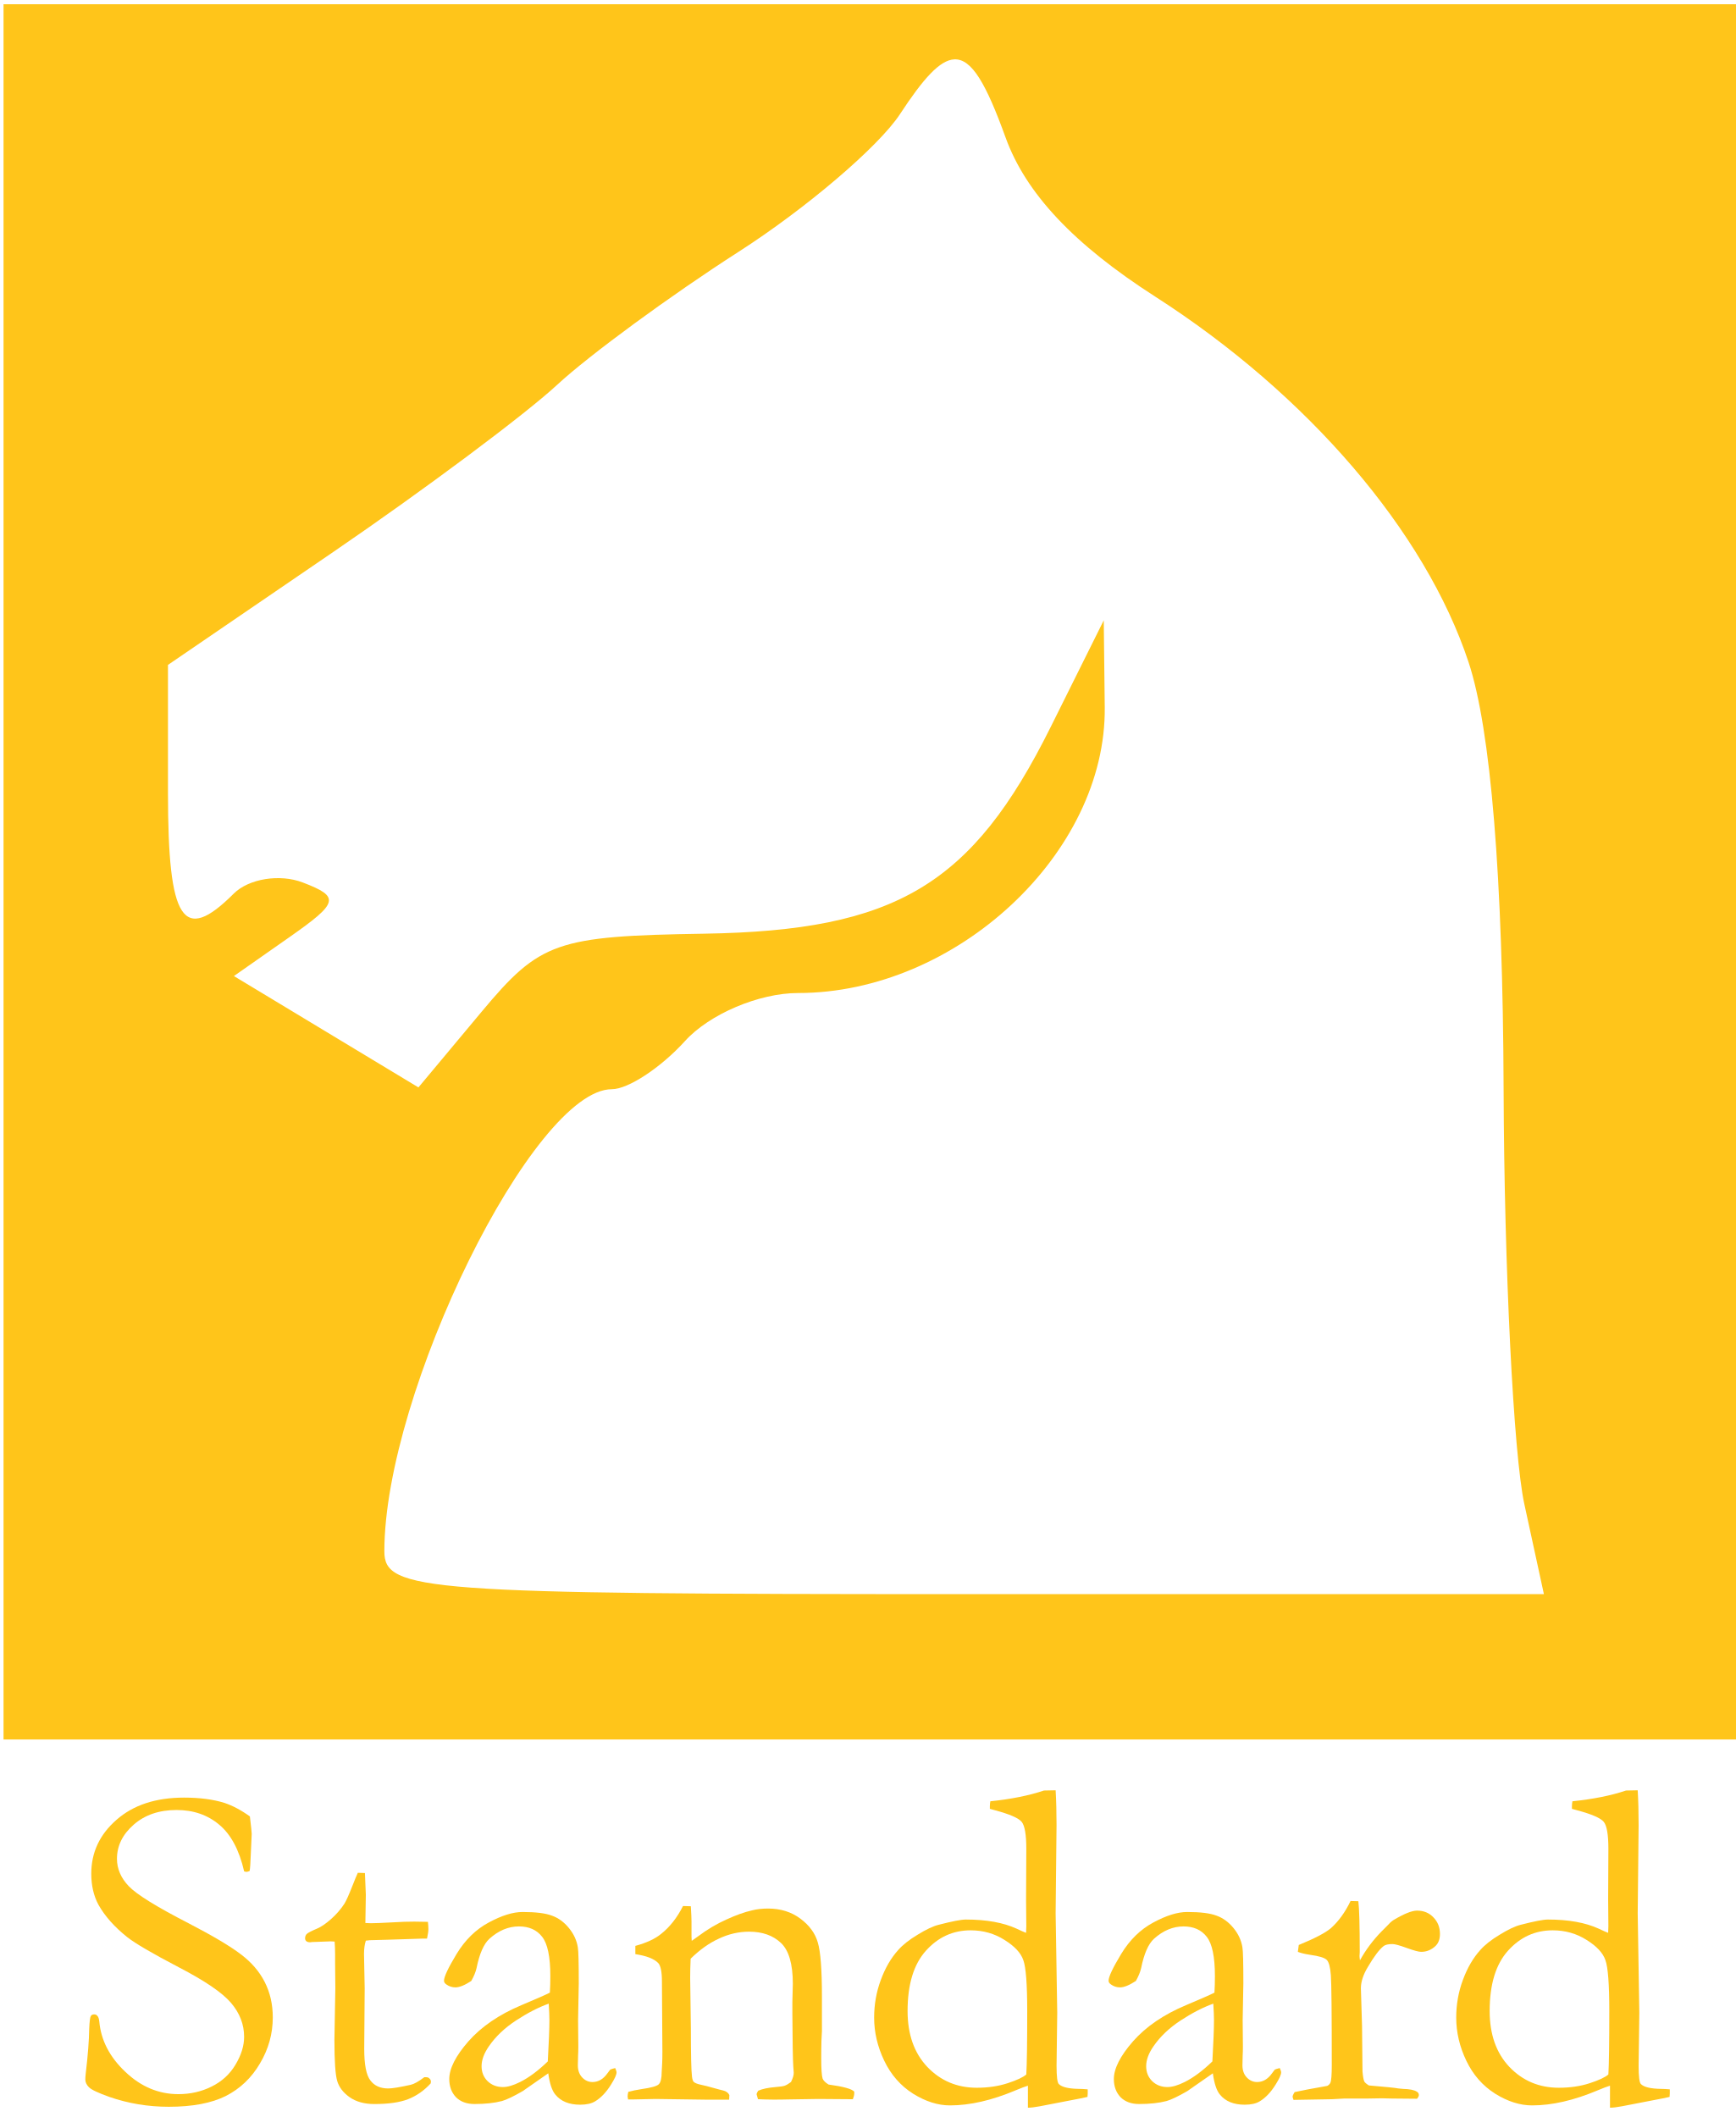
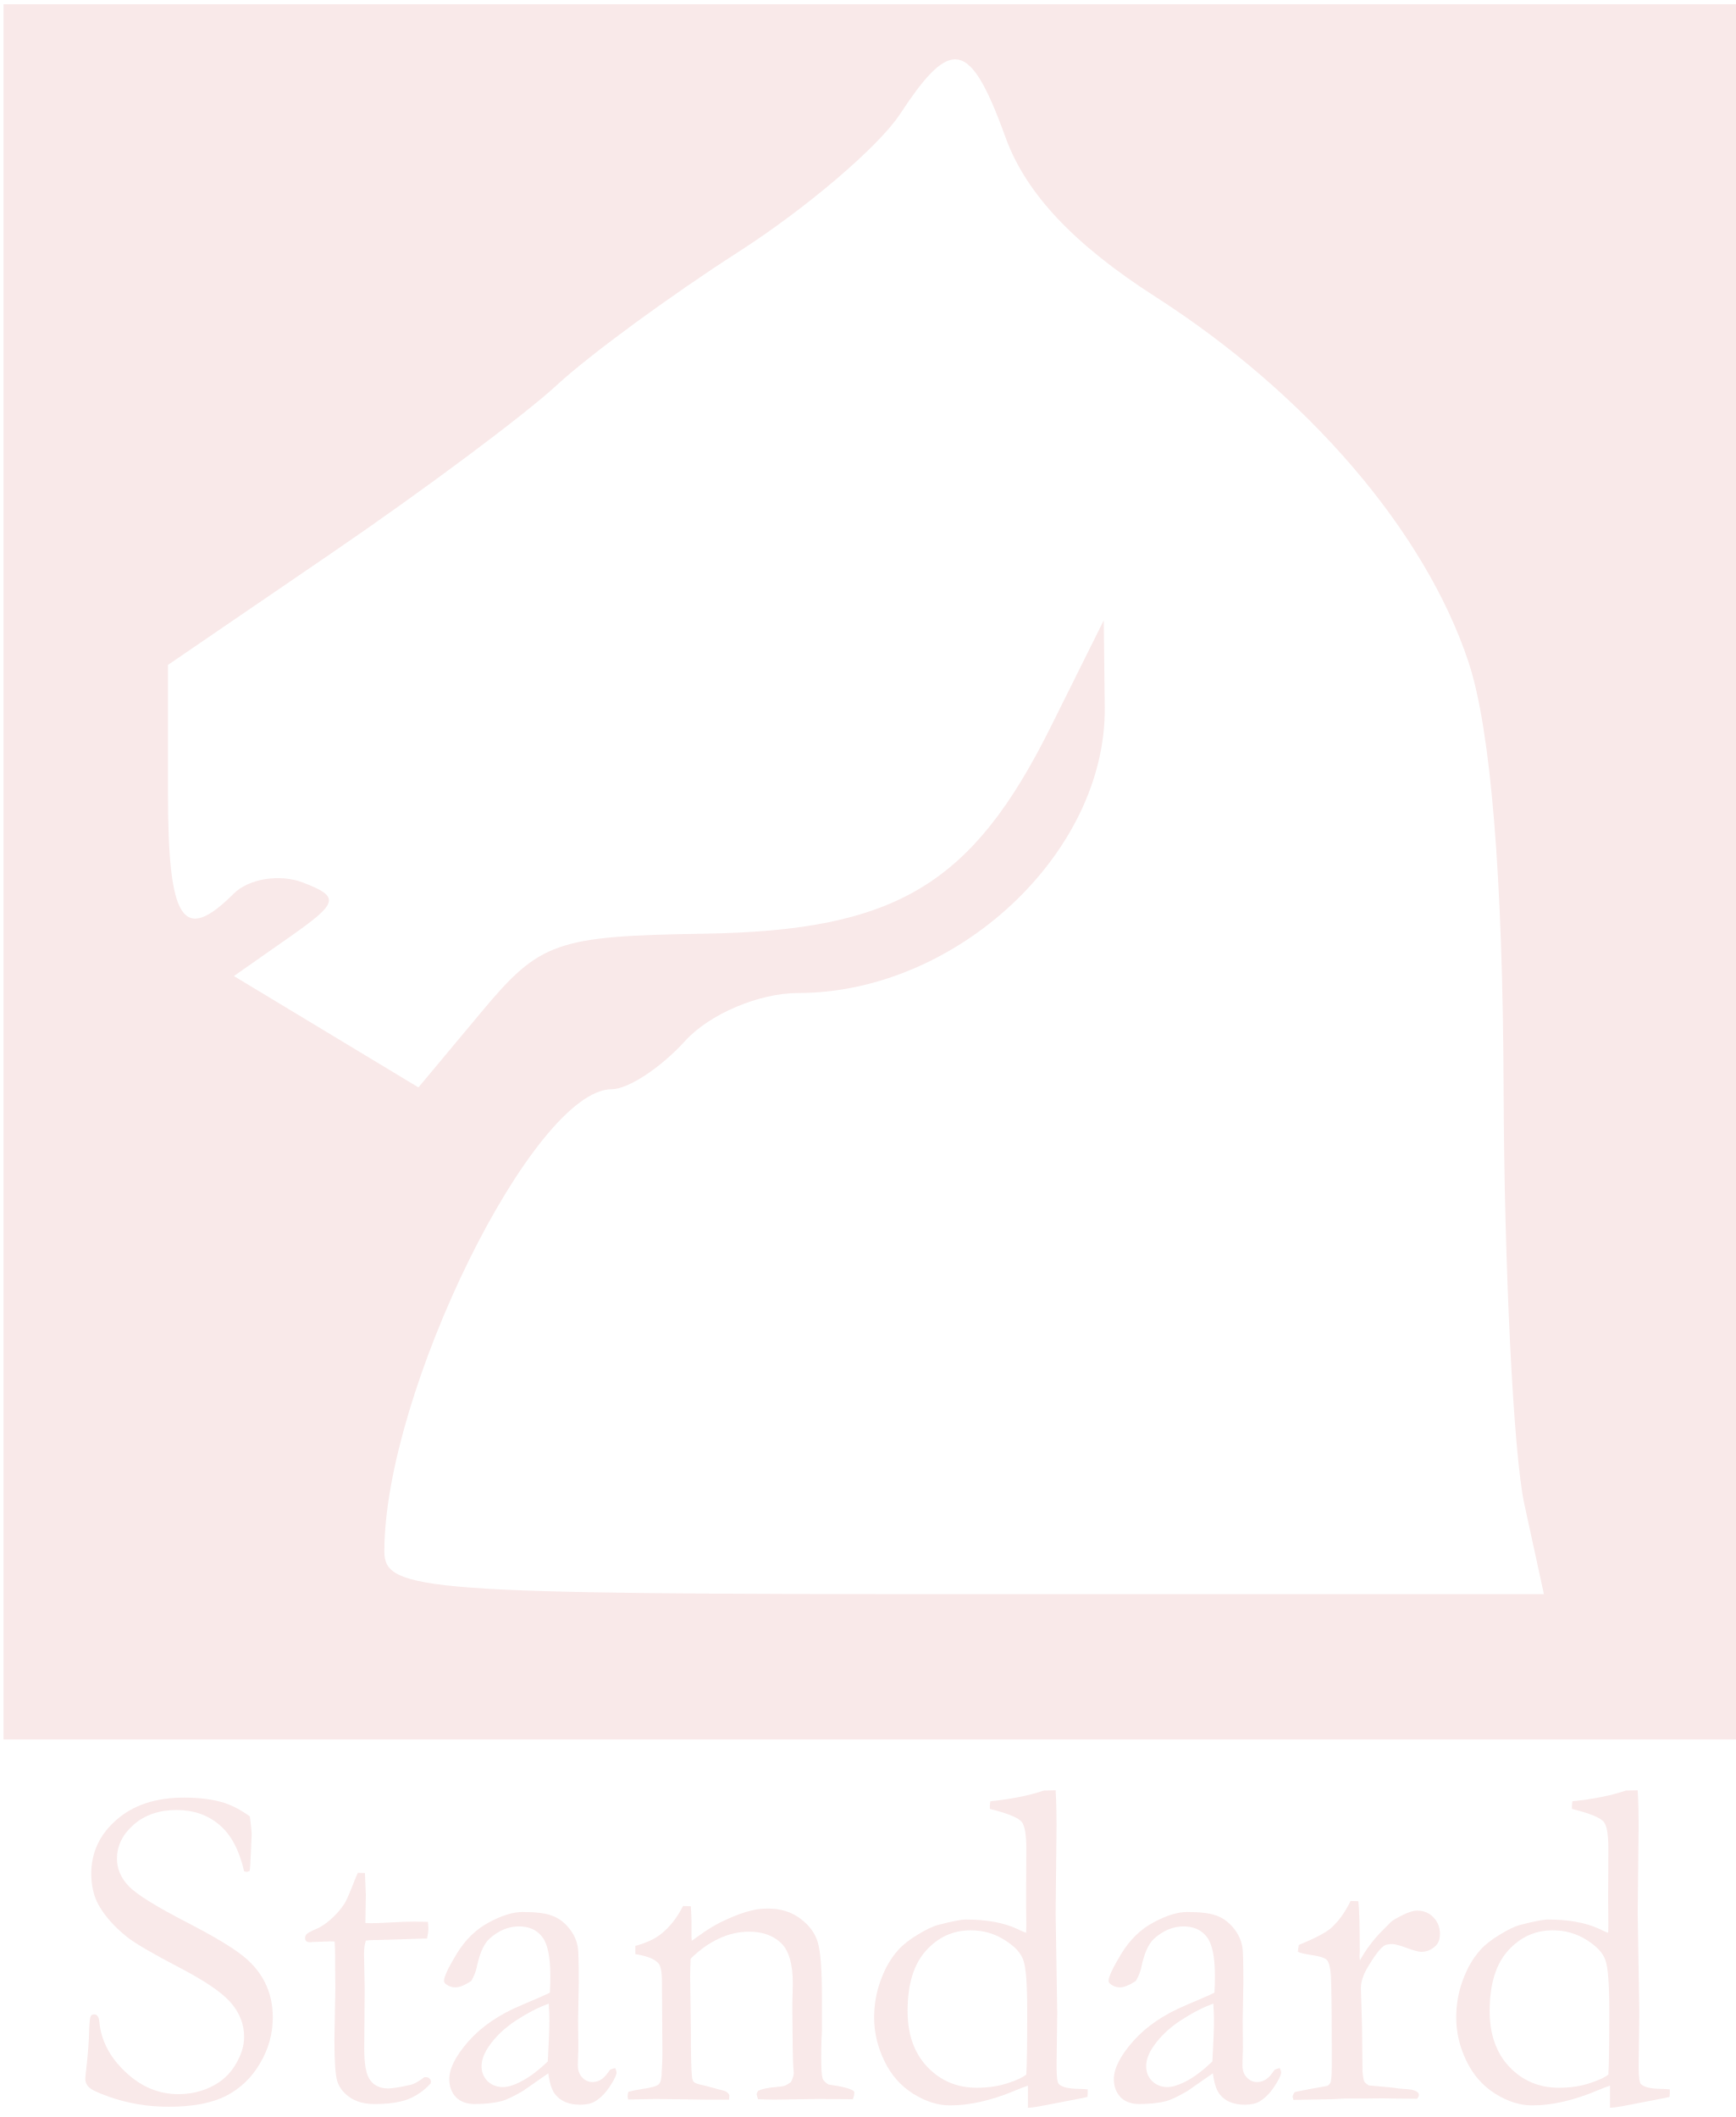
- <svg xmlns="http://www.w3.org/2000/svg" id="svg8" version="1.1" viewBox="0 0 150 183" height="183mm" width="150mm">
+ <svg xmlns="http://www.w3.org/2000/svg" width="150mm" height="183mm" viewBox="0 0 150 183" version="1.1" id="svg8">
  <defs id="defs2" />
  <g id="layer1">
-     <g transform="translate(-23.28334,-10.05417)" id="g32">
-       <path id="rect910" style="fill:#ffc51a;stroke-width:0.169;fill-opacity:1" d="M 23.589,10.421 V 160.421 H 173.589 V 10.421 Z m 82.191,4.764 c 1.512,-0.064 2.756,2.136 4.425,6.753 1.746,4.828 5.893,9.238 12.941,13.76 13.191,8.465 23.34,20.307 27.081,31.601 1.916,5.784 2.965,18.569 3.028,36.909 0.053,15.433 0.858,31.568 1.79,35.855 l 1.694,7.794 h -50.116 c -46.687,0 -50.116,-0.253 -50.116,-3.704 0,-13.743 12.903,-39.945 19.671,-39.945 1.402,0 4.242,-1.871 6.311,-4.157 2.112,-2.333 6.402,-4.157 9.779,-4.157 13.677,0 26.653,-12.092 26.51,-24.703 l -0.086,-7.514 -4.591,9.228 C 107.302,86.572 100.721,90.499 84.172,90.765 71.352,90.97 69.971,91.454 64.908,97.52 l -5.455,6.533 -7.976,-4.813 -7.975,-4.813 4.784,-3.351 c 4.291,-3.006 4.412,-3.494 1.168,-4.738 -1.989,-0.763 -4.676,-0.328 -5.971,0.967 -4.381,4.381 -5.68,2.389 -5.68,-8.71 V 67.529 l 14.303,-9.772 c 7.866,-5.375 16.567,-11.871 19.334,-14.435 2.767,-2.565 9.818,-7.735 15.668,-11.489 5.85,-3.754 12.137,-9.115 13.97,-11.913 2.014,-3.074 3.45,-4.682 4.703,-4.735 z" />
-       <g style="font-size:40.569px;line-height:1.25;font-family:Garamond;-inkscape-font-specification:Garamond;fill:#ffc51a;stroke-width:0.265;fill-opacity:1" id="text916" aria-label="Standard">
-         <path id="path848" style="font-size:40.569px;text-align:center;text-anchor:middle;fill:#ffc51a;stroke-width:0.265;fill-opacity:1" d="m 44.883,167.071 q 0.158,1.307 0.158,1.506 l -0.079,1.763 q -0.04,1.129 -0.099,1.446 -0.178,0.079 -0.297,0.079 l -0.178,-0.04 q -0.634,-2.773 -2.159,-4.041 -1.506,-1.268 -3.685,-1.268 -2.258,0 -3.704,1.268 -1.446,1.268 -1.446,2.952 0,1.288 1.01,2.357 1.01,1.07 5.17,3.209 3.169,1.644 4.536,2.694 1.367,1.03 2.06,2.397 0.693,1.367 0.693,3.051 0,2.12 -1.109,3.982 -1.09,1.862 -2.952,2.813 -1.862,0.931 -4.933,0.931 -2.674,0 -5.131,-0.852 -1.446,-0.515 -1.763,-0.832 -0.317,-0.317 -0.317,-0.674 0,-0.218 0.04,-0.555 0.277,-2.337 0.297,-3.843 0.04,-0.931 0.139,-1.09 0.079,-0.139 0.297,-0.139 0.178,0 0.277,0.139 0.119,0.119 0.158,0.475 0.218,2.437 2.258,4.358 2.021,1.921 4.576,1.921 1.565,0 2.872,-0.654 1.327,-0.654 2.06,-1.882 0.753,-1.248 0.753,-2.417 0,-1.605 -1.129,-2.932 -1.129,-1.327 -4.536,-3.09 -3.407,-1.783 -4.437,-2.595 -1.664,-1.327 -2.496,-2.813 -0.614,-1.149 -0.614,-2.674 0,-2.753 2.179,-4.655 2.179,-1.921 5.844,-1.921 2.021,0 3.486,0.456 1.07,0.357 2.199,1.169 z" />
-         <path id="path850" style="font-size:40.569px;text-align:center;text-anchor:middle;fill:#ffc51a;stroke-width:0.265;fill-opacity:1" d="m 54.213,171.944 0.614,0.02 0.079,1.882 -0.04,2.437 q 0.376,0.02 0.475,0.02 0.515,0 1.961,-0.079 0.931,-0.059 1.783,-0.059 0.396,0 1.189,0.02 0.04,0.396 0.04,0.634 0,0.258 -0.119,0.812 h -0.337 l -3.07,0.099 -1.525,0.04 -0.357,0.04 q -0.158,0.495 -0.158,1.149 l 0.059,2.971 -0.04,5.23 q 0,2.06 0.535,2.734 0.515,0.693 1.545,0.693 0.515,0 1.941,-0.317 0.436,-0.099 1.169,-0.654 h 0.178 q 0.178,0 0.277,0.119 0.119,0.099 0.119,0.277 l -0.02,0.139 q -0.852,0.931 -1.961,1.367 -1.09,0.416 -2.912,0.416 -1.288,0 -2.139,-0.594 -0.832,-0.594 -1.07,-1.406 -0.238,-0.812 -0.238,-3.546 l 0.079,-4.457 -0.02,-2.139 v -0.792 q 0,-0.555 -0.04,-1.109 l -0.337,-0.02 -1.624,0.059 -0.158,0.02 q -0.218,0 -0.337,-0.099 -0.099,-0.099 -0.099,-0.238 0,-0.238 0.139,-0.376 0.158,-0.158 0.911,-0.475 0.515,-0.218 1.189,-0.812 0.693,-0.614 1.169,-1.347 0.238,-0.396 0.674,-1.506 0.317,-0.812 0.475,-1.149 z" />
-         <path id="path852" style="font-size:40.569px;text-align:center;text-anchor:middle;fill:#ffc51a;stroke-width:0.265;fill-opacity:1" d="m 76.459,188.822 q 0.119,0.258 0.119,0.376 0,0.297 -0.475,1.05 -0.614,0.99 -1.367,1.446 -0.475,0.297 -1.307,0.297 -1.426,0 -2.139,-0.872 -0.436,-0.515 -0.614,-1.842 l -2.219,1.545 q -1.169,0.674 -1.783,0.852 -0.99,0.258 -2.377,0.258 -1.01,0 -1.605,-0.594 -0.574,-0.614 -0.574,-1.565 0,-1.367 1.664,-3.269 1.684,-1.902 4.556,-3.11 2.021,-0.852 2.476,-1.09 0.04,-0.654 0.04,-1.426 0,-2.516 -0.713,-3.407 -0.693,-0.891 -2.001,-0.891 -1.367,0 -2.555,1.07 -0.733,0.674 -1.109,2.536 -0.119,0.515 -0.456,1.109 -0.852,0.555 -1.367,0.555 -0.436,0 -0.792,-0.258 -0.198,-0.139 -0.198,-0.317 0,-0.515 1.09,-2.318 1.109,-1.822 2.773,-2.714 1.684,-0.911 2.932,-0.911 1.704,0 2.536,0.317 0.832,0.297 1.466,1.07 0.634,0.773 0.773,1.684 0.079,0.436 0.079,3.11 l -0.059,3.15 0.02,2.298 q 0,0.456 -0.02,0.773 -0.02,0.574 -0.02,0.852 0,0.654 0.376,1.05 0.376,0.396 0.891,0.396 0.753,0 1.288,-0.753 l 0.238,-0.317 q 0.099,-0.059 0.436,-0.139 z m -5.824,-0.574 q 0.139,-2.516 0.139,-3.546 0,-0.535 -0.059,-1.446 -1.327,0.475 -2.813,1.446 -1.486,0.971 -2.357,2.238 -0.634,0.911 -0.634,1.723 0,0.773 0.515,1.288 0.535,0.515 1.327,0.515 0.614,0 1.486,-0.436 1.149,-0.574 2.397,-1.783 z" />
-         <path id="path854" style="font-size:40.569px;text-align:center;text-anchor:middle;fill:#ffc51a;stroke-width:0.265;fill-opacity:1" d="m 77.588,190.882 q 0.495,-0.139 1.149,-0.238 1.248,-0.178 1.486,-0.416 0.258,-0.238 0.258,-1.09 l 0.04,-0.713 q 0.02,-0.396 0.02,-1.01 l -0.04,-6.081 q 0,-1.228 -0.317,-1.585 -0.535,-0.555 -1.981,-0.773 v -0.713 q 1.446,-0.396 2.219,-1.03 1.129,-0.891 1.902,-2.417 l 0.674,0.02 q 0.059,0.931 0.059,1.327 v 1.307 l 0.02,0.357 q 0.238,-0.158 0.555,-0.396 1.189,-0.891 2.437,-1.446 1.248,-0.574 2.219,-0.792 0.614,-0.158 1.387,-0.158 1.624,0 2.793,0.872 1.169,0.872 1.506,2.06 0.357,1.169 0.357,4.675 v 2.991 q 0,0.119 -0.04,0.792 -0.02,0.674 -0.02,1.545 0,1.387 0.119,1.763 0.099,0.258 0.515,0.515 1.902,0.258 2.219,0.614 v 0.158 q 0,0.198 -0.119,0.495 h -0.376 l -2.615,-0.02 -2.575,0.04 q -1.426,0.04 -2.635,-0.02 l -0.119,-0.416 q 0,-0.119 0.139,-0.317 0.535,-0.238 1.506,-0.317 0.574,-0.04 0.792,-0.119 0.218,-0.079 0.535,-0.317 0.238,-0.475 0.238,-0.792 0,-0.139 -0.04,-0.555 -0.059,-0.911 -0.079,-4.536 v -1.03 l 0.04,-1.585 q 0,-2.555 -1.03,-3.526 -1.03,-0.971 -2.753,-0.971 -1.327,0 -2.595,0.594 -1.268,0.574 -2.456,1.743 -0.04,0.951 -0.04,1.624 l 0.059,4.378 q 0,3.427 0.099,4.2 0.04,0.317 0.139,0.436 0.158,0.158 0.634,0.258 0.475,0.099 1.09,0.277 0.634,0.178 0.832,0.218 0.396,0.099 0.535,0.396 l -0.02,0.396 h -2.08 l -4.279,-0.059 q -1.486,0.04 -1.882,0.04 h -0.495 l -0.04,-0.258 q 0,-0.139 0.059,-0.396 z" />
-         <path id="path856" style="font-size:40.569px;text-align:center;text-anchor:middle;fill:#ffc51a;stroke-width:0.265;fill-opacity:1" d="m 111.977,177.134 0.02,-0.574 -0.02,-2.318 0.02,-4.378 q 0,-1.822 -0.396,-2.318 -0.396,-0.495 -2.318,-1.01 -0.139,-0.04 -0.436,-0.119 v -0.218 q 0,-0.198 0.04,-0.436 2.694,-0.277 4.635,-0.931 l 1.01,-0.02 q 0.079,1.347 0.079,3.011 l -0.079,7.627 0.139,8.597 -0.059,4.576 q 0,1.406 0.198,1.585 0.396,0.396 1.743,0.416 0.277,0 0.753,0.04 v 0.357 q 0,0.139 -0.02,0.297 -0.614,0.139 -1.268,0.258 l -2.872,0.555 q -0.634,0.119 -1.01,0.119 v -1.902 q -0.337,0.099 -1.05,0.396 -3.09,1.307 -5.685,1.307 -1.565,0 -3.189,-1.01 -1.624,-1.03 -2.496,-2.853 -0.872,-1.822 -0.872,-3.724 0,-1.704 0.574,-3.249 0.574,-1.565 1.506,-2.595 0.594,-0.674 1.684,-1.327 1.09,-0.674 1.803,-0.852 1.763,-0.456 2.357,-0.456 2.674,0 4.398,0.792 0.535,0.258 0.812,0.357 z m 0.02,12.242 q 0.079,-1.327 0.079,-5.467 0,-3.506 -0.337,-4.417 -0.317,-0.931 -1.624,-1.743 -1.307,-0.832 -2.932,-0.832 -2.278,0 -3.863,1.763 -1.585,1.763 -1.585,5.21 0,3.031 1.704,4.833 1.723,1.803 4.279,1.803 1.466,0 2.674,-0.396 1.208,-0.396 1.605,-0.753 z" />
-         <path id="path858" style="font-size:40.569px;text-align:center;text-anchor:middle;fill:#ffc51a;stroke-width:0.265;fill-opacity:1" d="m 133.906,188.822 q 0.119,0.258 0.119,0.376 0,0.297 -0.475,1.05 -0.614,0.99 -1.367,1.446 -0.475,0.297 -1.307,0.297 -1.426,0 -2.139,-0.872 -0.436,-0.515 -0.614,-1.842 l -2.219,1.545 q -1.169,0.674 -1.783,0.852 -0.99,0.258 -2.377,0.258 -1.01,0 -1.605,-0.594 -0.574,-0.614 -0.574,-1.565 0,-1.367 1.664,-3.269 1.684,-1.902 4.556,-3.11 2.021,-0.852 2.476,-1.09 0.04,-0.654 0.04,-1.426 0,-2.516 -0.713,-3.407 -0.693,-0.891 -2.001,-0.891 -1.367,0 -2.555,1.07 -0.733,0.674 -1.109,2.536 -0.119,0.515 -0.456,1.109 -0.852,0.555 -1.367,0.555 -0.436,0 -0.792,-0.258 -0.198,-0.139 -0.198,-0.317 0,-0.515 1.09,-2.318 1.109,-1.822 2.773,-2.714 1.684,-0.911 2.932,-0.911 1.704,0 2.536,0.317 0.832,0.297 1.466,1.07 0.634,0.773 0.773,1.684 0.079,0.436 0.079,3.11 l -0.059,3.15 0.02,2.298 q 0,0.456 -0.02,0.773 -0.02,0.574 -0.02,0.852 0,0.654 0.376,1.05 0.376,0.396 0.891,0.396 0.753,0 1.288,-0.753 l 0.238,-0.317 q 0.099,-0.059 0.436,-0.139 z m -5.824,-0.574 q 0.139,-2.516 0.139,-3.546 0,-0.535 -0.059,-1.446 -1.327,0.475 -2.813,1.446 -1.486,0.971 -2.357,2.238 -0.634,0.911 -0.634,1.723 0,0.773 0.515,1.288 0.535,0.515 1.327,0.515 0.614,0 1.486,-0.436 1.149,-0.574 2.397,-1.783 z" />
-         <path id="path860" style="font-size:40.569px;text-align:center;text-anchor:middle;fill:#ffc51a;stroke-width:0.265;fill-opacity:1" d="m 135.094,191.575 -0.079,-0.258 q 0,-0.139 0.178,-0.416 l 1.169,-0.238 1.644,-0.297 q 0.198,-0.099 0.277,-0.277 0.119,-0.258 0.119,-1.525 0,-6.735 -0.079,-7.765 -0.079,-1.05 -0.357,-1.327 -0.277,-0.277 -1.426,-0.436 -0.674,-0.099 -1.07,-0.258 l 0.079,-0.594 q 2.08,-0.852 2.793,-1.466 0.99,-0.891 1.684,-2.337 l 0.674,0.02 q 0.119,0.99 0.119,4.398 l -0.02,0.337 q 0,0.119 0.04,0.376 0.753,-1.367 1.882,-2.516 l 0.456,-0.456 q 0.277,-0.317 0.535,-0.495 1.387,-0.832 2.06,-0.832 0.872,0 1.426,0.594 0.555,0.574 0.555,1.426 0,0.674 -0.396,1.05 -0.535,0.495 -1.228,0.495 -0.317,0 -1.248,-0.337 -0.931,-0.337 -1.228,-0.337 -0.555,0 -0.773,0.178 -0.555,0.436 -1.347,1.783 -0.614,1.01 -0.614,1.862 l 0.099,3.269 0.04,3.922 q 0.059,0.674 0.158,0.872 0.079,0.139 0.396,0.337 2.139,0.178 2.536,0.258 0.277,0.02 0.416,0.04 0.852,0.02 1.189,0.238 0.178,0.099 0.178,0.297 0,0.119 -0.158,0.317 l -2.199,-0.02 -0.832,-0.02 -1.208,0.02 h -2.021 l -1.09,0.059 z" />
-         <path id="path862" style="font-size:40.569px;text-align:center;text-anchor:middle;fill:#ffc51a;stroke-width:0.265;fill-opacity:1" d="m 162.292,177.134 0.02,-0.574 -0.02,-2.318 0.02,-4.378 q 0,-1.822 -0.396,-2.318 -0.396,-0.495 -2.318,-1.01 -0.139,-0.04 -0.436,-0.119 v -0.218 q 0,-0.198 0.04,-0.436 2.694,-0.277 4.635,-0.931 l 1.01,-0.02 q 0.079,1.347 0.079,3.011 l -0.079,7.627 0.139,8.597 -0.059,4.576 q 0,1.406 0.198,1.585 0.396,0.396 1.743,0.416 0.277,0 0.753,0.04 v 0.357 q 0,0.139 -0.02,0.297 -0.614,0.139 -1.268,0.258 l -2.872,0.555 q -0.634,0.119 -1.01,0.119 v -1.902 q -0.337,0.099 -1.05,0.396 -3.09,1.307 -5.685,1.307 -1.565,0 -3.189,-1.01 -1.624,-1.03 -2.496,-2.853 -0.872,-1.822 -0.872,-3.724 0,-1.704 0.574,-3.249 0.574,-1.565 1.506,-2.595 0.594,-0.674 1.684,-1.327 1.09,-0.674 1.803,-0.852 1.763,-0.456 2.357,-0.456 2.674,0 4.398,0.792 0.535,0.258 0.812,0.357 z m 0.02,12.242 q 0.079,-1.327 0.079,-5.467 0,-3.506 -0.337,-4.417 -0.317,-0.931 -1.624,-1.743 -1.307,-0.832 -2.932,-0.832 -2.278,0 -3.863,1.763 -1.585,1.763 -1.585,5.21 0,3.031 1.704,4.833 1.723,1.803 4.279,1.803 1.466,0 2.674,-0.396 1.208,-0.396 1.605,-0.753 z" />
+     <g id="g32" transform="translate(-23.28334,-10.05417)">
+       <path d="M 23.589,10.421 V 160.421 H 173.589 V 10.421 Z m 82.191,4.764 c 1.512,-0.064 2.756,2.136 4.425,6.753 1.746,4.828 5.893,9.238 12.941,13.76 13.191,8.465 23.34,20.307 27.081,31.601 1.916,5.784 2.965,18.569 3.028,36.909 0.053,15.433 0.858,31.568 1.79,35.855 l 1.694,7.794 h -50.116 c -46.687,0 -50.116,-0.253 -50.116,-3.704 0,-13.743 12.903,-39.945 19.671,-39.945 1.402,0 4.242,-1.871 6.311,-4.157 2.112,-2.333 6.402,-4.157 9.779,-4.157 13.677,0 26.653,-12.092 26.51,-24.703 l -0.086,-7.514 -4.591,9.228 C 107.302,86.572 100.721,90.499 84.172,90.765 71.352,90.97 69.971,91.454 64.908,97.52 l -5.455,6.533 -7.976,-4.813 -7.975,-4.813 4.784,-3.351 c 4.291,-3.006 4.412,-3.494 1.168,-4.738 -1.989,-0.763 -4.676,-0.328 -5.971,0.967 -4.381,4.381 -5.68,2.389 -5.68,-8.71 V 67.529 l 14.303,-9.772 c 7.866,-5.375 16.567,-11.871 19.334,-14.435 2.767,-2.565 9.818,-7.735 15.668,-11.489 5.85,-3.754 12.137,-9.115 13.97,-11.913 2.014,-3.074 3.45,-4.682 4.703,-4.735 z" style="fill:#f9e9e9;stroke-width:0.169;fill-opacity:1" id="rect910" />
+       <g aria-label="Standard" id="text916" style="font-size:40.569px;line-height:1.25;font-family:Garamond;-inkscape-font-specification:Garamond;fill:#f9e9e9;stroke-width:0.265;fill-opacity:1">
+         <path d="m 44.883,167.071 q 0.158,1.307 0.158,1.506 l -0.079,1.763 q -0.04,1.129 -0.099,1.446 -0.178,0.079 -0.297,0.079 l -0.178,-0.04 q -0.634,-2.773 -2.159,-4.041 -1.506,-1.268 -3.685,-1.268 -2.258,0 -3.704,1.268 -1.446,1.268 -1.446,2.952 0,1.288 1.01,2.357 1.01,1.07 5.17,3.209 3.169,1.644 4.536,2.694 1.367,1.03 2.06,2.397 0.693,1.367 0.693,3.051 0,2.12 -1.109,3.982 -1.09,1.862 -2.952,2.813 -1.862,0.931 -4.933,0.931 -2.674,0 -5.131,-0.852 -1.446,-0.515 -1.763,-0.832 -0.317,-0.317 -0.317,-0.674 0,-0.218 0.04,-0.555 0.277,-2.337 0.297,-3.843 0.04,-0.931 0.139,-1.09 0.079,-0.139 0.297,-0.139 0.178,0 0.277,0.139 0.119,0.119 0.158,0.475 0.218,2.437 2.258,4.358 2.021,1.921 4.576,1.921 1.565,0 2.872,-0.654 1.327,-0.654 2.06,-1.882 0.753,-1.248 0.753,-2.417 0,-1.605 -1.129,-2.932 -1.129,-1.327 -4.536,-3.09 -3.407,-1.783 -4.437,-2.595 -1.664,-1.327 -2.496,-2.813 -0.614,-1.149 -0.614,-2.674 0,-2.753 2.179,-4.655 2.179,-1.921 5.844,-1.921 2.021,0 3.486,0.456 1.07,0.357 2.199,1.169 z" style="font-size:40.569px;text-align:center;text-anchor:middle;fill:#f9e9e9;stroke-width:0.265;fill-opacity:1" id="path848" />
+         <path d="m 54.213,171.944 0.614,0.02 0.079,1.882 -0.04,2.437 q 0.376,0.02 0.475,0.02 0.515,0 1.961,-0.079 0.931,-0.059 1.783,-0.059 0.396,0 1.189,0.02 0.04,0.396 0.04,0.634 0,0.258 -0.119,0.812 h -0.337 l -3.07,0.099 -1.525,0.04 -0.357,0.04 q -0.158,0.495 -0.158,1.149 l 0.059,2.971 -0.04,5.23 q 0,2.06 0.535,2.734 0.515,0.693 1.545,0.693 0.515,0 1.941,-0.317 0.436,-0.099 1.169,-0.654 h 0.178 q 0.178,0 0.277,0.119 0.119,0.099 0.119,0.277 l -0.02,0.139 q -0.852,0.931 -1.961,1.367 -1.09,0.416 -2.912,0.416 -1.288,0 -2.139,-0.594 -0.832,-0.594 -1.07,-1.406 -0.238,-0.812 -0.238,-3.546 l 0.079,-4.457 -0.02,-2.139 v -0.792 q 0,-0.555 -0.04,-1.109 l -0.337,-0.02 -1.624,0.059 -0.158,0.02 q -0.218,0 -0.337,-0.099 -0.099,-0.099 -0.099,-0.238 0,-0.238 0.139,-0.376 0.158,-0.158 0.911,-0.475 0.515,-0.218 1.189,-0.812 0.693,-0.614 1.169,-1.347 0.238,-0.396 0.674,-1.506 0.317,-0.812 0.475,-1.149 z" style="font-size:40.569px;text-align:center;text-anchor:middle;fill:#f9e9e9;stroke-width:0.265;fill-opacity:1" id="path850" />
+         <path d="m 76.459,188.822 q 0.119,0.258 0.119,0.376 0,0.297 -0.475,1.05 -0.614,0.99 -1.367,1.446 -0.475,0.297 -1.307,0.297 -1.426,0 -2.139,-0.872 -0.436,-0.515 -0.614,-1.842 l -2.219,1.545 q -1.169,0.674 -1.783,0.852 -0.99,0.258 -2.377,0.258 -1.01,0 -1.605,-0.594 -0.574,-0.614 -0.574,-1.565 0,-1.367 1.664,-3.269 1.684,-1.902 4.556,-3.11 2.021,-0.852 2.476,-1.09 0.04,-0.654 0.04,-1.426 0,-2.516 -0.713,-3.407 -0.693,-0.891 -2.001,-0.891 -1.367,0 -2.555,1.07 -0.733,0.674 -1.109,2.536 -0.119,0.515 -0.456,1.109 -0.852,0.555 -1.367,0.555 -0.436,0 -0.792,-0.258 -0.198,-0.139 -0.198,-0.317 0,-0.515 1.09,-2.318 1.109,-1.822 2.773,-2.714 1.684,-0.911 2.932,-0.911 1.704,0 2.536,0.317 0.832,0.297 1.466,1.07 0.634,0.773 0.773,1.684 0.079,0.436 0.079,3.11 l -0.059,3.15 0.02,2.298 q 0,0.456 -0.02,0.773 -0.02,0.574 -0.02,0.852 0,0.654 0.376,1.05 0.376,0.396 0.891,0.396 0.753,0 1.288,-0.753 l 0.238,-0.317 q 0.099,-0.059 0.436,-0.139 z m -5.824,-0.574 q 0.139,-2.516 0.139,-3.546 0,-0.535 -0.059,-1.446 -1.327,0.475 -2.813,1.446 -1.486,0.971 -2.357,2.238 -0.634,0.911 -0.634,1.723 0,0.773 0.515,1.288 0.535,0.515 1.327,0.515 0.614,0 1.486,-0.436 1.149,-0.574 2.397,-1.783 z" style="font-size:40.569px;text-align:center;text-anchor:middle;fill:#f9e9e9;stroke-width:0.265;fill-opacity:1" id="path852" />
+         <path d="m 77.588,190.882 q 0.495,-0.139 1.149,-0.238 1.248,-0.178 1.486,-0.416 0.258,-0.238 0.258,-1.09 l 0.04,-0.713 q 0.02,-0.396 0.02,-1.01 l -0.04,-6.081 q 0,-1.228 -0.317,-1.585 -0.535,-0.555 -1.981,-0.773 v -0.713 q 1.446,-0.396 2.219,-1.03 1.129,-0.891 1.902,-2.417 l 0.674,0.02 q 0.059,0.931 0.059,1.327 v 1.307 l 0.02,0.357 q 0.238,-0.158 0.555,-0.396 1.189,-0.891 2.437,-1.446 1.248,-0.574 2.219,-0.792 0.614,-0.158 1.387,-0.158 1.624,0 2.793,0.872 1.169,0.872 1.506,2.06 0.357,1.169 0.357,4.675 v 2.991 q 0,0.119 -0.04,0.792 -0.02,0.674 -0.02,1.545 0,1.387 0.119,1.763 0.099,0.258 0.515,0.515 1.902,0.258 2.219,0.614 v 0.158 q 0,0.198 -0.119,0.495 h -0.376 l -2.615,-0.02 -2.575,0.04 q -1.426,0.04 -2.635,-0.02 l -0.119,-0.416 q 0,-0.119 0.139,-0.317 0.535,-0.238 1.506,-0.317 0.574,-0.04 0.792,-0.119 0.218,-0.079 0.535,-0.317 0.238,-0.475 0.238,-0.792 0,-0.139 -0.04,-0.555 -0.059,-0.911 -0.079,-4.536 v -1.03 l 0.04,-1.585 q 0,-2.555 -1.03,-3.526 -1.03,-0.971 -2.753,-0.971 -1.327,0 -2.595,0.594 -1.268,0.574 -2.456,1.743 -0.04,0.951 -0.04,1.624 l 0.059,4.378 q 0,3.427 0.099,4.2 0.04,0.317 0.139,0.436 0.158,0.158 0.634,0.258 0.475,0.099 1.09,0.277 0.634,0.178 0.832,0.218 0.396,0.099 0.535,0.396 l -0.02,0.396 h -2.08 l -4.279,-0.059 q -1.486,0.04 -1.882,0.04 h -0.495 l -0.04,-0.258 q 0,-0.139 0.059,-0.396 z" style="font-size:40.569px;text-align:center;text-anchor:middle;fill:#f9e9e9;stroke-width:0.265;fill-opacity:1" id="path854" />
+         <path d="m 111.977,177.134 0.02,-0.574 -0.02,-2.318 0.02,-4.378 q 0,-1.822 -0.396,-2.318 -0.396,-0.495 -2.318,-1.01 -0.139,-0.04 -0.436,-0.119 v -0.218 q 0,-0.198 0.04,-0.436 2.694,-0.277 4.635,-0.931 l 1.01,-0.02 q 0.079,1.347 0.079,3.011 l -0.079,7.627 0.139,8.597 -0.059,4.576 q 0,1.406 0.198,1.585 0.396,0.396 1.743,0.416 0.277,0 0.753,0.04 v 0.357 q 0,0.139 -0.02,0.297 -0.614,0.139 -1.268,0.258 l -2.872,0.555 q -0.634,0.119 -1.01,0.119 v -1.902 q -0.337,0.099 -1.05,0.396 -3.09,1.307 -5.685,1.307 -1.565,0 -3.189,-1.01 -1.624,-1.03 -2.496,-2.853 -0.872,-1.822 -0.872,-3.724 0,-1.704 0.574,-3.249 0.574,-1.565 1.506,-2.595 0.594,-0.674 1.684,-1.327 1.09,-0.674 1.803,-0.852 1.763,-0.456 2.357,-0.456 2.674,0 4.398,0.792 0.535,0.258 0.812,0.357 z m 0.02,12.242 q 0.079,-1.327 0.079,-5.467 0,-3.506 -0.337,-4.417 -0.317,-0.931 -1.624,-1.743 -1.307,-0.832 -2.932,-0.832 -2.278,0 -3.863,1.763 -1.585,1.763 -1.585,5.21 0,3.031 1.704,4.833 1.723,1.803 4.279,1.803 1.466,0 2.674,-0.396 1.208,-0.396 1.605,-0.753 z" style="font-size:40.569px;text-align:center;text-anchor:middle;fill:#f9e9e9;stroke-width:0.265;fill-opacity:1" id="path856" />
+         <path d="m 133.906,188.822 q 0.119,0.258 0.119,0.376 0,0.297 -0.475,1.05 -0.614,0.99 -1.367,1.446 -0.475,0.297 -1.307,0.297 -1.426,0 -2.139,-0.872 -0.436,-0.515 -0.614,-1.842 l -2.219,1.545 q -1.169,0.674 -1.783,0.852 -0.99,0.258 -2.377,0.258 -1.01,0 -1.605,-0.594 -0.574,-0.614 -0.574,-1.565 0,-1.367 1.664,-3.269 1.684,-1.902 4.556,-3.11 2.021,-0.852 2.476,-1.09 0.04,-0.654 0.04,-1.426 0,-2.516 -0.713,-3.407 -0.693,-0.891 -2.001,-0.891 -1.367,0 -2.555,1.07 -0.733,0.674 -1.109,2.536 -0.119,0.515 -0.456,1.109 -0.852,0.555 -1.367,0.555 -0.436,0 -0.792,-0.258 -0.198,-0.139 -0.198,-0.317 0,-0.515 1.09,-2.318 1.109,-1.822 2.773,-2.714 1.684,-0.911 2.932,-0.911 1.704,0 2.536,0.317 0.832,0.297 1.466,1.07 0.634,0.773 0.773,1.684 0.079,0.436 0.079,3.11 l -0.059,3.15 0.02,2.298 q 0,0.456 -0.02,0.773 -0.02,0.574 -0.02,0.852 0,0.654 0.376,1.05 0.376,0.396 0.891,0.396 0.753,0 1.288,-0.753 l 0.238,-0.317 q 0.099,-0.059 0.436,-0.139 z m -5.824,-0.574 q 0.139,-2.516 0.139,-3.546 0,-0.535 -0.059,-1.446 -1.327,0.475 -2.813,1.446 -1.486,0.971 -2.357,2.238 -0.634,0.911 -0.634,1.723 0,0.773 0.515,1.288 0.535,0.515 1.327,0.515 0.614,0 1.486,-0.436 1.149,-0.574 2.397,-1.783 z" style="font-size:40.569px;text-align:center;text-anchor:middle;fill:#f9e9e9;stroke-width:0.265;fill-opacity:1" id="path858" />
+         <path d="m 135.094,191.575 -0.079,-0.258 q 0,-0.139 0.178,-0.416 l 1.169,-0.238 1.644,-0.297 q 0.198,-0.099 0.277,-0.277 0.119,-0.258 0.119,-1.525 0,-6.735 -0.079,-7.765 -0.079,-1.05 -0.357,-1.327 -0.277,-0.277 -1.426,-0.436 -0.674,-0.099 -1.07,-0.258 l 0.079,-0.594 q 2.08,-0.852 2.793,-1.466 0.99,-0.891 1.684,-2.337 l 0.674,0.02 q 0.119,0.99 0.119,4.398 l -0.02,0.337 q 0,0.119 0.04,0.376 0.753,-1.367 1.882,-2.516 l 0.456,-0.456 q 0.277,-0.317 0.535,-0.495 1.387,-0.832 2.06,-0.832 0.872,0 1.426,0.594 0.555,0.574 0.555,1.426 0,0.674 -0.396,1.05 -0.535,0.495 -1.228,0.495 -0.317,0 -1.248,-0.337 -0.931,-0.337 -1.228,-0.337 -0.555,0 -0.773,0.178 -0.555,0.436 -1.347,1.783 -0.614,1.01 -0.614,1.862 l 0.099,3.269 0.04,3.922 q 0.059,0.674 0.158,0.872 0.079,0.139 0.396,0.337 2.139,0.178 2.536,0.258 0.277,0.02 0.416,0.04 0.852,0.02 1.189,0.238 0.178,0.099 0.178,0.297 0,0.119 -0.158,0.317 l -2.199,-0.02 -0.832,-0.02 -1.208,0.02 h -2.021 l -1.09,0.059 z" style="font-size:40.569px;text-align:center;text-anchor:middle;fill:#f9e9e9;stroke-width:0.265;fill-opacity:1" id="path860" />
+         <path d="m 162.292,177.134 0.02,-0.574 -0.02,-2.318 0.02,-4.378 q 0,-1.822 -0.396,-2.318 -0.396,-0.495 -2.318,-1.01 -0.139,-0.04 -0.436,-0.119 v -0.218 q 0,-0.198 0.04,-0.436 2.694,-0.277 4.635,-0.931 l 1.01,-0.02 q 0.079,1.347 0.079,3.011 l -0.079,7.627 0.139,8.597 -0.059,4.576 q 0,1.406 0.198,1.585 0.396,0.396 1.743,0.416 0.277,0 0.753,0.04 v 0.357 q 0,0.139 -0.02,0.297 -0.614,0.139 -1.268,0.258 l -2.872,0.555 q -0.634,0.119 -1.01,0.119 v -1.902 q -0.337,0.099 -1.05,0.396 -3.09,1.307 -5.685,1.307 -1.565,0 -3.189,-1.01 -1.624,-1.03 -2.496,-2.853 -0.872,-1.822 -0.872,-3.724 0,-1.704 0.574,-3.249 0.574,-1.565 1.506,-2.595 0.594,-0.674 1.684,-1.327 1.09,-0.674 1.803,-0.852 1.763,-0.456 2.357,-0.456 2.674,0 4.398,0.792 0.535,0.258 0.812,0.357 z m 0.02,12.242 q 0.079,-1.327 0.079,-5.467 0,-3.506 -0.337,-4.417 -0.317,-0.931 -1.624,-1.743 -1.307,-0.832 -2.932,-0.832 -2.278,0 -3.863,1.763 -1.585,1.763 -1.585,5.21 0,3.031 1.704,4.833 1.723,1.803 4.279,1.803 1.466,0 2.674,-0.396 1.208,-0.396 1.605,-0.753 z" style="font-size:40.569px;text-align:center;text-anchor:middle;fill:#f9e9e9;stroke-width:0.265;fill-opacity:1" id="path862" />
      </g>
    </g>
  </g>
</svg>
